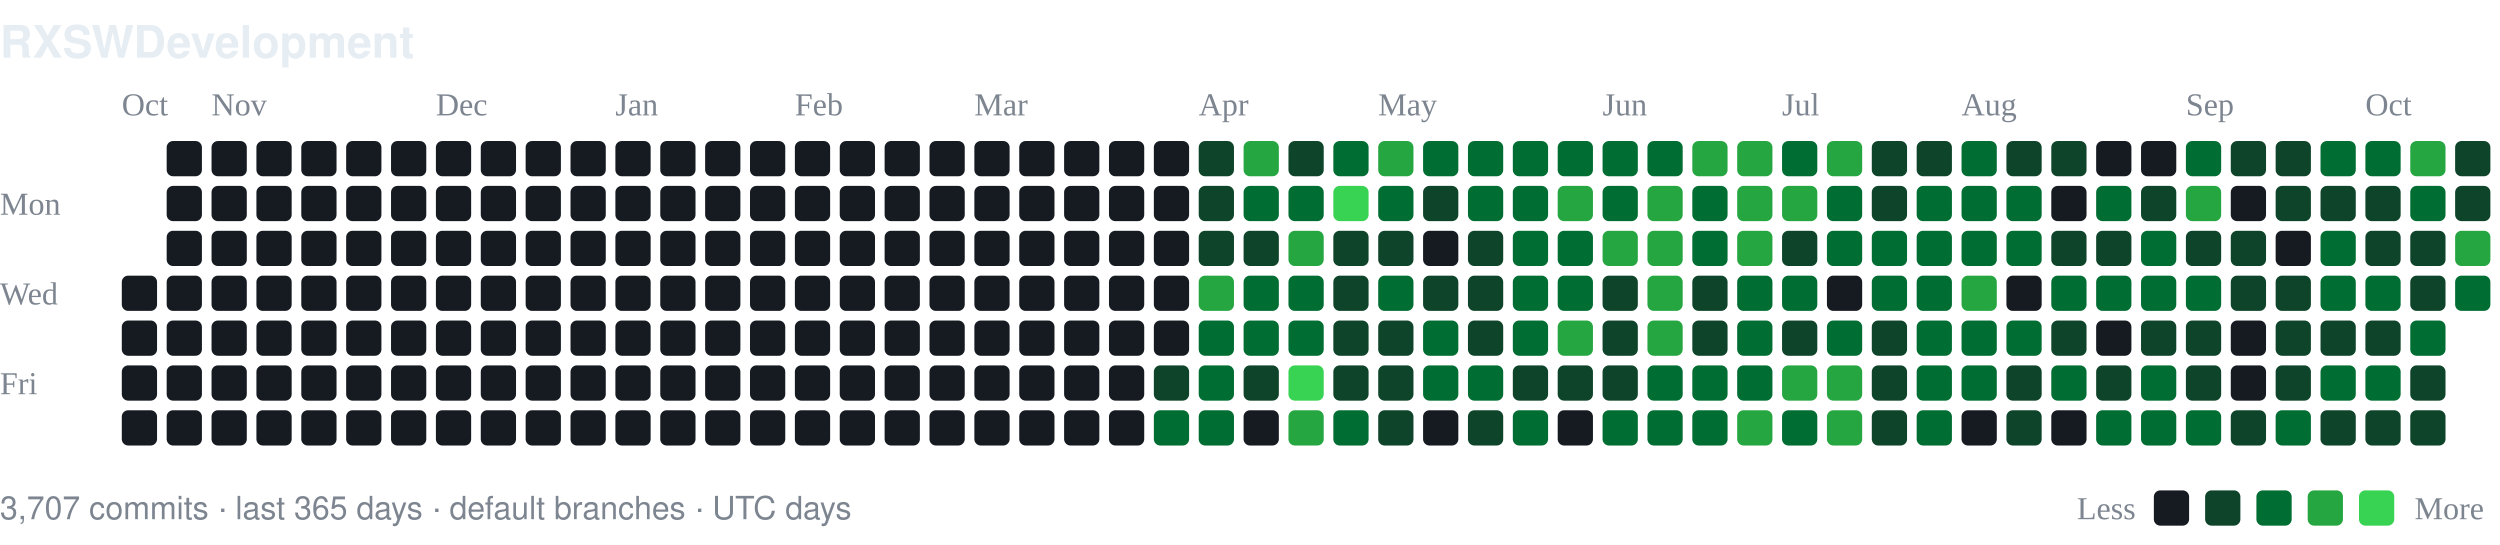
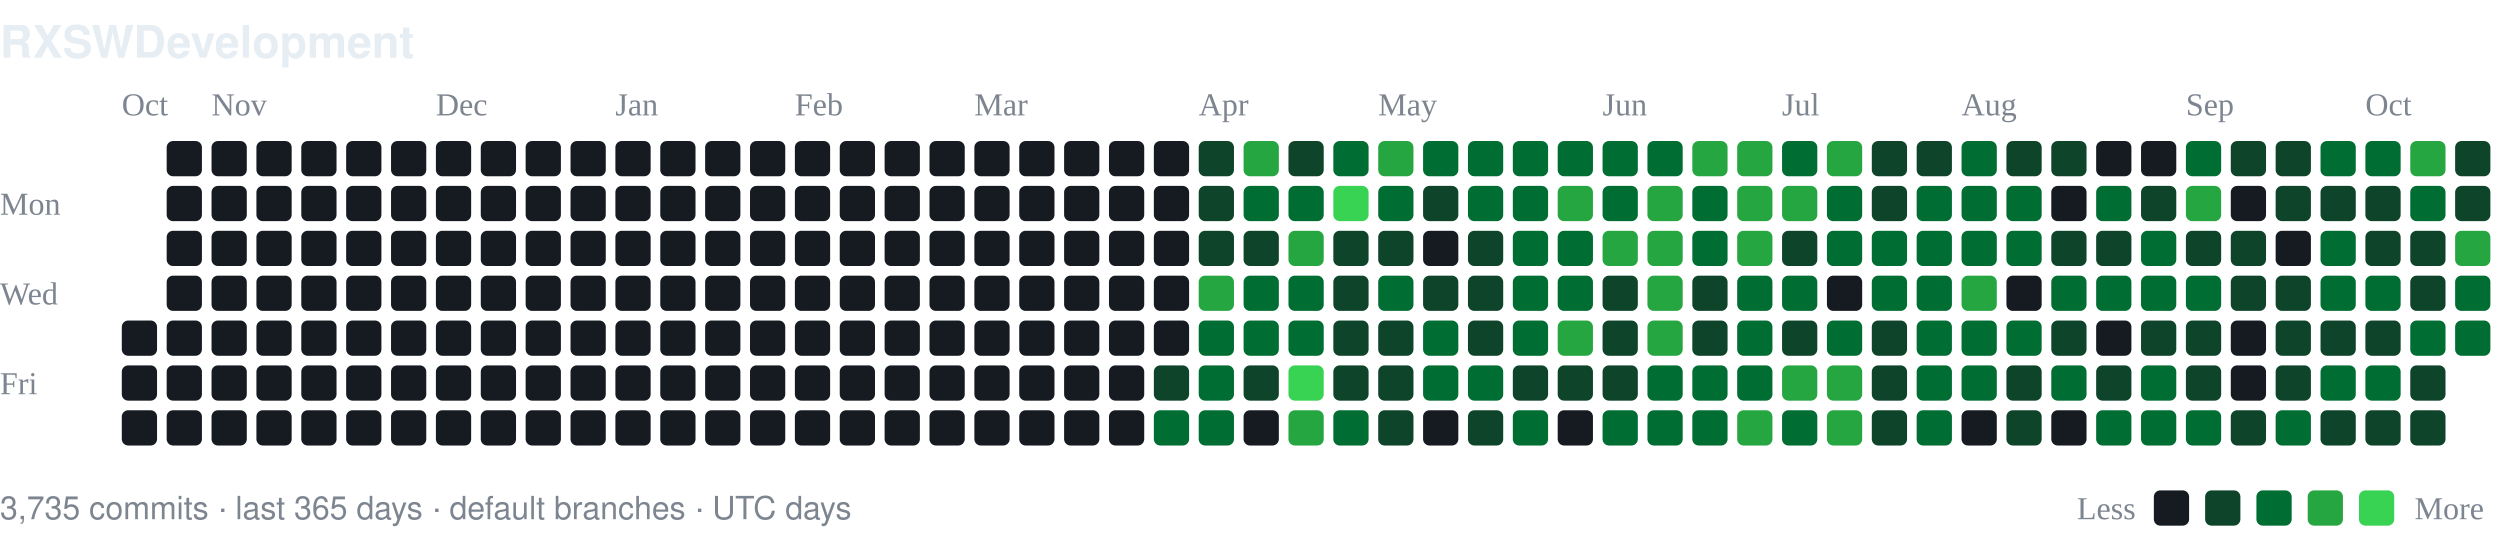
<svg xmlns="http://www.w3.org/2000/svg" width="780" height="170" viewBox="0 0 780 170" role="img">
  <text x="0" y="18" font-size="14" font-weight="600" fill="#e6edf3" font-family="ui-sans-serif,-apple-system,Segoe UI,Helvetica,Arial,sans-serif">RXSWDevelopment</text>
  <text x="0" y="67" font-size="10" fill="#7d8590">Mon</text>
  <text x="0" y="95" font-size="10" fill="#7d8590">Wed</text>
  <text x="0" y="123" font-size="10" fill="#7d8590">Fri</text>
  <text x="38" y="36" font-size="10" fill="#7d8590">Oct</text>
-   <rect x="38" y="86" width="11" height="11" rx="2" fill="#161b22" />
  <rect x="38" y="100" width="11" height="11" rx="2" fill="#161b22" />
  <rect x="38" y="114" width="11" height="11" rx="2" fill="#161b22" />
  <rect x="38" y="128" width="11" height="11" rx="2" fill="#161b22" />
  <rect x="52" y="44" width="11" height="11" rx="2" fill="#161b22" />
  <rect x="52" y="58" width="11" height="11" rx="2" fill="#161b22" />
  <rect x="52" y="72" width="11" height="11" rx="2" fill="#161b22" />
  <rect x="52" y="86" width="11" height="11" rx="2" fill="#161b22" />
  <rect x="52" y="100" width="11" height="11" rx="2" fill="#161b22" />
  <rect x="52" y="114" width="11" height="11" rx="2" fill="#161b22" />
  <rect x="52" y="128" width="11" height="11" rx="2" fill="#161b22" />
  <text x="66" y="36" font-size="10" fill="#7d8590">Nov</text>
  <rect x="66" y="44" width="11" height="11" rx="2" fill="#161b22" />
  <rect x="66" y="58" width="11" height="11" rx="2" fill="#161b22" />
  <rect x="66" y="72" width="11" height="11" rx="2" fill="#161b22" />
  <rect x="66" y="86" width="11" height="11" rx="2" fill="#161b22" />
  <rect x="66" y="100" width="11" height="11" rx="2" fill="#161b22" />
  <rect x="66" y="114" width="11" height="11" rx="2" fill="#161b22" />
  <rect x="66" y="128" width="11" height="11" rx="2" fill="#161b22" />
  <rect x="80" y="44" width="11" height="11" rx="2" fill="#161b22" />
  <rect x="80" y="58" width="11" height="11" rx="2" fill="#161b22" />
  <rect x="80" y="72" width="11" height="11" rx="2" fill="#161b22" />
  <rect x="80" y="86" width="11" height="11" rx="2" fill="#161b22" />
  <rect x="80" y="100" width="11" height="11" rx="2" fill="#161b22" />
  <rect x="80" y="114" width="11" height="11" rx="2" fill="#161b22" />
  <rect x="80" y="128" width="11" height="11" rx="2" fill="#161b22" />
  <rect x="94" y="44" width="11" height="11" rx="2" fill="#161b22" />
  <rect x="94" y="58" width="11" height="11" rx="2" fill="#161b22" />
  <rect x="94" y="72" width="11" height="11" rx="2" fill="#161b22" />
  <rect x="94" y="86" width="11" height="11" rx="2" fill="#161b22" />
  <rect x="94" y="100" width="11" height="11" rx="2" fill="#161b22" />
  <rect x="94" y="114" width="11" height="11" rx="2" fill="#161b22" />
  <rect x="94" y="128" width="11" height="11" rx="2" fill="#161b22" />
  <rect x="108" y="44" width="11" height="11" rx="2" fill="#161b22" />
  <rect x="108" y="58" width="11" height="11" rx="2" fill="#161b22" />
  <rect x="108" y="72" width="11" height="11" rx="2" fill="#161b22" />
  <rect x="108" y="86" width="11" height="11" rx="2" fill="#161b22" />
  <rect x="108" y="100" width="11" height="11" rx="2" fill="#161b22" />
  <rect x="108" y="114" width="11" height="11" rx="2" fill="#161b22" />
  <rect x="108" y="128" width="11" height="11" rx="2" fill="#161b22" />
  <rect x="122" y="44" width="11" height="11" rx="2" fill="#161b22" />
  <rect x="122" y="58" width="11" height="11" rx="2" fill="#161b22" />
  <rect x="122" y="72" width="11" height="11" rx="2" fill="#161b22" />
  <rect x="122" y="86" width="11" height="11" rx="2" fill="#161b22" />
  <rect x="122" y="100" width="11" height="11" rx="2" fill="#161b22" />
  <rect x="122" y="114" width="11" height="11" rx="2" fill="#161b22" />
  <rect x="122" y="128" width="11" height="11" rx="2" fill="#161b22" />
  <text x="136" y="36" font-size="10" fill="#7d8590">Dec</text>
  <rect x="136" y="44" width="11" height="11" rx="2" fill="#161b22" />
  <rect x="136" y="58" width="11" height="11" rx="2" fill="#161b22" />
  <rect x="136" y="72" width="11" height="11" rx="2" fill="#161b22" />
  <rect x="136" y="86" width="11" height="11" rx="2" fill="#161b22" />
  <rect x="136" y="100" width="11" height="11" rx="2" fill="#161b22" />
  <rect x="136" y="114" width="11" height="11" rx="2" fill="#161b22" />
  <rect x="136" y="128" width="11" height="11" rx="2" fill="#161b22" />
  <rect x="150" y="44" width="11" height="11" rx="2" fill="#161b22" />
  <rect x="150" y="58" width="11" height="11" rx="2" fill="#161b22" />
  <rect x="150" y="72" width="11" height="11" rx="2" fill="#161b22" />
  <rect x="150" y="86" width="11" height="11" rx="2" fill="#161b22" />
  <rect x="150" y="100" width="11" height="11" rx="2" fill="#161b22" />
  <rect x="150" y="114" width="11" height="11" rx="2" fill="#161b22" />
  <rect x="150" y="128" width="11" height="11" rx="2" fill="#161b22" />
  <rect x="164" y="44" width="11" height="11" rx="2" fill="#161b22" />
  <rect x="164" y="58" width="11" height="11" rx="2" fill="#161b22" />
  <rect x="164" y="72" width="11" height="11" rx="2" fill="#161b22" />
  <rect x="164" y="86" width="11" height="11" rx="2" fill="#161b22" />
  <rect x="164" y="100" width="11" height="11" rx="2" fill="#161b22" />
  <rect x="164" y="114" width="11" height="11" rx="2" fill="#161b22" />
  <rect x="164" y="128" width="11" height="11" rx="2" fill="#161b22" />
  <rect x="178" y="44" width="11" height="11" rx="2" fill="#161b22" />
  <rect x="178" y="58" width="11" height="11" rx="2" fill="#161b22" />
  <rect x="178" y="72" width="11" height="11" rx="2" fill="#161b22" />
  <rect x="178" y="86" width="11" height="11" rx="2" fill="#161b22" />
  <rect x="178" y="100" width="11" height="11" rx="2" fill="#161b22" />
  <rect x="178" y="114" width="11" height="11" rx="2" fill="#161b22" />
  <rect x="178" y="128" width="11" height="11" rx="2" fill="#161b22" />
  <text x="192" y="36" font-size="10" fill="#7d8590">Jan</text>
  <rect x="192" y="44" width="11" height="11" rx="2" fill="#161b22" />
  <rect x="192" y="58" width="11" height="11" rx="2" fill="#161b22" />
  <rect x="192" y="72" width="11" height="11" rx="2" fill="#161b22" />
  <rect x="192" y="86" width="11" height="11" rx="2" fill="#161b22" />
  <rect x="192" y="100" width="11" height="11" rx="2" fill="#161b22" />
  <rect x="192" y="114" width="11" height="11" rx="2" fill="#161b22" />
  <rect x="192" y="128" width="11" height="11" rx="2" fill="#161b22" />
  <rect x="206" y="44" width="11" height="11" rx="2" fill="#161b22" />
  <rect x="206" y="58" width="11" height="11" rx="2" fill="#161b22" />
  <rect x="206" y="72" width="11" height="11" rx="2" fill="#161b22" />
  <rect x="206" y="86" width="11" height="11" rx="2" fill="#161b22" />
  <rect x="206" y="100" width="11" height="11" rx="2" fill="#161b22" />
  <rect x="206" y="114" width="11" height="11" rx="2" fill="#161b22" />
  <rect x="206" y="128" width="11" height="11" rx="2" fill="#161b22" />
  <rect x="220" y="44" width="11" height="11" rx="2" fill="#161b22" />
  <rect x="220" y="58" width="11" height="11" rx="2" fill="#161b22" />
  <rect x="220" y="72" width="11" height="11" rx="2" fill="#161b22" />
  <rect x="220" y="86" width="11" height="11" rx="2" fill="#161b22" />
  <rect x="220" y="100" width="11" height="11" rx="2" fill="#161b22" />
  <rect x="220" y="114" width="11" height="11" rx="2" fill="#161b22" />
  <rect x="220" y="128" width="11" height="11" rx="2" fill="#161b22" />
  <rect x="234" y="44" width="11" height="11" rx="2" fill="#161b22" />
  <rect x="234" y="58" width="11" height="11" rx="2" fill="#161b22" />
  <rect x="234" y="72" width="11" height="11" rx="2" fill="#161b22" />
  <rect x="234" y="86" width="11" height="11" rx="2" fill="#161b22" />
  <rect x="234" y="100" width="11" height="11" rx="2" fill="#161b22" />
  <rect x="234" y="114" width="11" height="11" rx="2" fill="#161b22" />
  <rect x="234" y="128" width="11" height="11" rx="2" fill="#161b22" />
  <text x="248" y="36" font-size="10" fill="#7d8590">Feb</text>
  <rect x="248" y="44" width="11" height="11" rx="2" fill="#161b22" />
  <rect x="248" y="58" width="11" height="11" rx="2" fill="#161b22" />
  <rect x="248" y="72" width="11" height="11" rx="2" fill="#161b22" />
  <rect x="248" y="86" width="11" height="11" rx="2" fill="#161b22" />
  <rect x="248" y="100" width="11" height="11" rx="2" fill="#161b22" />
  <rect x="248" y="114" width="11" height="11" rx="2" fill="#161b22" />
  <rect x="248" y="128" width="11" height="11" rx="2" fill="#161b22" />
  <rect x="262" y="44" width="11" height="11" rx="2" fill="#161b22" />
  <rect x="262" y="58" width="11" height="11" rx="2" fill="#161b22" />
  <rect x="262" y="72" width="11" height="11" rx="2" fill="#161b22" />
  <rect x="262" y="86" width="11" height="11" rx="2" fill="#161b22" />
  <rect x="262" y="100" width="11" height="11" rx="2" fill="#161b22" />
  <rect x="262" y="114" width="11" height="11" rx="2" fill="#161b22" />
  <rect x="262" y="128" width="11" height="11" rx="2" fill="#161b22" />
  <rect x="276" y="44" width="11" height="11" rx="2" fill="#161b22" />
  <rect x="276" y="58" width="11" height="11" rx="2" fill="#161b22" />
  <rect x="276" y="72" width="11" height="11" rx="2" fill="#161b22" />
  <rect x="276" y="86" width="11" height="11" rx="2" fill="#161b22" />
  <rect x="276" y="100" width="11" height="11" rx="2" fill="#161b22" />
  <rect x="276" y="114" width="11" height="11" rx="2" fill="#161b22" />
  <rect x="276" y="128" width="11" height="11" rx="2" fill="#161b22" />
  <rect x="290" y="44" width="11" height="11" rx="2" fill="#161b22" />
  <rect x="290" y="58" width="11" height="11" rx="2" fill="#161b22" />
  <rect x="290" y="72" width="11" height="11" rx="2" fill="#161b22" />
  <rect x="290" y="86" width="11" height="11" rx="2" fill="#161b22" />
  <rect x="290" y="100" width="11" height="11" rx="2" fill="#161b22" />
  <rect x="290" y="114" width="11" height="11" rx="2" fill="#161b22" />
  <rect x="290" y="128" width="11" height="11" rx="2" fill="#161b22" />
  <text x="304" y="36" font-size="10" fill="#7d8590">Mar</text>
  <rect x="304" y="44" width="11" height="11" rx="2" fill="#161b22" />
  <rect x="304" y="58" width="11" height="11" rx="2" fill="#161b22" />
  <rect x="304" y="72" width="11" height="11" rx="2" fill="#161b22" />
  <rect x="304" y="86" width="11" height="11" rx="2" fill="#161b22" />
  <rect x="304" y="100" width="11" height="11" rx="2" fill="#161b22" />
  <rect x="304" y="114" width="11" height="11" rx="2" fill="#161b22" />
  <rect x="304" y="128" width="11" height="11" rx="2" fill="#161b22" />
  <rect x="318" y="44" width="11" height="11" rx="2" fill="#161b22" />
  <rect x="318" y="58" width="11" height="11" rx="2" fill="#161b22" />
  <rect x="318" y="72" width="11" height="11" rx="2" fill="#161b22" />
  <rect x="318" y="86" width="11" height="11" rx="2" fill="#161b22" />
  <rect x="318" y="100" width="11" height="11" rx="2" fill="#161b22" />
  <rect x="318" y="114" width="11" height="11" rx="2" fill="#161b22" />
  <rect x="318" y="128" width="11" height="11" rx="2" fill="#161b22" />
  <rect x="332" y="44" width="11" height="11" rx="2" fill="#161b22" />
  <rect x="332" y="58" width="11" height="11" rx="2" fill="#161b22" />
  <rect x="332" y="72" width="11" height="11" rx="2" fill="#161b22" />
  <rect x="332" y="86" width="11" height="11" rx="2" fill="#161b22" />
  <rect x="332" y="100" width="11" height="11" rx="2" fill="#161b22" />
  <rect x="332" y="114" width="11" height="11" rx="2" fill="#161b22" />
  <rect x="332" y="128" width="11" height="11" rx="2" fill="#161b22" />
  <rect x="346" y="44" width="11" height="11" rx="2" fill="#161b22" />
  <rect x="346" y="58" width="11" height="11" rx="2" fill="#161b22" />
  <rect x="346" y="72" width="11" height="11" rx="2" fill="#161b22" />
  <rect x="346" y="86" width="11" height="11" rx="2" fill="#161b22" />
  <rect x="346" y="100" width="11" height="11" rx="2" fill="#161b22" />
  <rect x="346" y="114" width="11" height="11" rx="2" fill="#161b22" />
  <rect x="346" y="128" width="11" height="11" rx="2" fill="#161b22" />
  <rect x="360" y="44" width="11" height="11" rx="2" fill="#161b22" />
  <rect x="360" y="58" width="11" height="11" rx="2" fill="#161b22" />
  <rect x="360" y="72" width="11" height="11" rx="2" fill="#161b22" />
  <rect x="360" y="86" width="11" height="11" rx="2" fill="#161b22" />
  <rect x="360" y="100" width="11" height="11" rx="2" fill="#161b22" />
  <rect x="360" y="114" width="11" height="11" rx="2" fill="#0e4429" />
  <rect x="360" y="128" width="11" height="11" rx="2" fill="#006d32" />
  <text x="374" y="36" font-size="10" fill="#7d8590">Apr</text>
  <rect x="374" y="44" width="11" height="11" rx="2" fill="#0e4429" />
  <rect x="374" y="58" width="11" height="11" rx="2" fill="#0e4429" />
  <rect x="374" y="72" width="11" height="11" rx="2" fill="#0e4429" />
  <rect x="374" y="86" width="11" height="11" rx="2" fill="#26a641" />
  <rect x="374" y="100" width="11" height="11" rx="2" fill="#006d32" />
  <rect x="374" y="114" width="11" height="11" rx="2" fill="#006d32" />
  <rect x="374" y="128" width="11" height="11" rx="2" fill="#006d32" />
  <rect x="388" y="44" width="11" height="11" rx="2" fill="#26a641" />
  <rect x="388" y="58" width="11" height="11" rx="2" fill="#006d32" />
  <rect x="388" y="72" width="11" height="11" rx="2" fill="#0e4429" />
  <rect x="388" y="86" width="11" height="11" rx="2" fill="#006d32" />
  <rect x="388" y="100" width="11" height="11" rx="2" fill="#006d32" />
  <rect x="388" y="114" width="11" height="11" rx="2" fill="#0e4429" />
  <rect x="388" y="128" width="11" height="11" rx="2" fill="#161b22" />
  <rect x="402" y="44" width="11" height="11" rx="2" fill="#0e4429" />
  <rect x="402" y="58" width="11" height="11" rx="2" fill="#006d32" />
  <rect x="402" y="72" width="11" height="11" rx="2" fill="#26a641" />
  <rect x="402" y="86" width="11" height="11" rx="2" fill="#006d32" />
  <rect x="402" y="100" width="11" height="11" rx="2" fill="#006d32" />
  <rect x="402" y="114" width="11" height="11" rx="2" fill="#39d353" />
  <rect x="402" y="128" width="11" height="11" rx="2" fill="#26a641" />
  <rect x="416" y="44" width="11" height="11" rx="2" fill="#006d32" />
  <rect x="416" y="58" width="11" height="11" rx="2" fill="#39d353" />
  <rect x="416" y="72" width="11" height="11" rx="2" fill="#0e4429" />
  <rect x="416" y="86" width="11" height="11" rx="2" fill="#0e4429" />
  <rect x="416" y="100" width="11" height="11" rx="2" fill="#0e4429" />
  <rect x="416" y="114" width="11" height="11" rx="2" fill="#0e4429" />
  <rect x="416" y="128" width="11" height="11" rx="2" fill="#006d32" />
  <text x="430" y="36" font-size="10" fill="#7d8590">May</text>
  <rect x="430" y="44" width="11" height="11" rx="2" fill="#26a641" />
  <rect x="430" y="58" width="11" height="11" rx="2" fill="#006d32" />
  <rect x="430" y="72" width="11" height="11" rx="2" fill="#0e4429" />
  <rect x="430" y="86" width="11" height="11" rx="2" fill="#006d32" />
  <rect x="430" y="100" width="11" height="11" rx="2" fill="#0e4429" />
  <rect x="430" y="114" width="11" height="11" rx="2" fill="#0e4429" />
  <rect x="430" y="128" width="11" height="11" rx="2" fill="#0e4429" />
  <rect x="444" y="44" width="11" height="11" rx="2" fill="#006d32" />
  <rect x="444" y="58" width="11" height="11" rx="2" fill="#0e4429" />
  <rect x="444" y="72" width="11" height="11" rx="2" fill="#161b22" />
  <rect x="444" y="86" width="11" height="11" rx="2" fill="#0e4429" />
  <rect x="444" y="100" width="11" height="11" rx="2" fill="#006d32" />
  <rect x="444" y="114" width="11" height="11" rx="2" fill="#006d32" />
  <rect x="444" y="128" width="11" height="11" rx="2" fill="#161b22" />
  <rect x="458" y="44" width="11" height="11" rx="2" fill="#006d32" />
  <rect x="458" y="58" width="11" height="11" rx="2" fill="#006d32" />
  <rect x="458" y="72" width="11" height="11" rx="2" fill="#0e4429" />
  <rect x="458" y="86" width="11" height="11" rx="2" fill="#0e4429" />
  <rect x="458" y="100" width="11" height="11" rx="2" fill="#0e4429" />
  <rect x="458" y="114" width="11" height="11" rx="2" fill="#006d32" />
  <rect x="458" y="128" width="11" height="11" rx="2" fill="#0e4429" />
  <rect x="472" y="44" width="11" height="11" rx="2" fill="#006d32" />
  <rect x="472" y="58" width="11" height="11" rx="2" fill="#006d32" />
  <rect x="472" y="72" width="11" height="11" rx="2" fill="#006d32" />
  <rect x="472" y="86" width="11" height="11" rx="2" fill="#006d32" />
  <rect x="472" y="100" width="11" height="11" rx="2" fill="#006d32" />
  <rect x="472" y="114" width="11" height="11" rx="2" fill="#0e4429" />
  <rect x="472" y="128" width="11" height="11" rx="2" fill="#006d32" />
  <rect x="486" y="44" width="11" height="11" rx="2" fill="#006d32" />
  <rect x="486" y="58" width="11" height="11" rx="2" fill="#26a641" />
  <rect x="486" y="72" width="11" height="11" rx="2" fill="#006d32" />
  <rect x="486" y="86" width="11" height="11" rx="2" fill="#006d32" />
  <rect x="486" y="100" width="11" height="11" rx="2" fill="#26a641" />
  <rect x="486" y="114" width="11" height="11" rx="2" fill="#0e4429" />
  <rect x="486" y="128" width="11" height="11" rx="2" fill="#161b22" />
  <text x="500" y="36" font-size="10" fill="#7d8590">Jun</text>
  <rect x="500" y="44" width="11" height="11" rx="2" fill="#006d32" />
  <rect x="500" y="58" width="11" height="11" rx="2" fill="#006d32" />
  <rect x="500" y="72" width="11" height="11" rx="2" fill="#26a641" />
  <rect x="500" y="86" width="11" height="11" rx="2" fill="#0e4429" />
  <rect x="500" y="100" width="11" height="11" rx="2" fill="#0e4429" />
  <rect x="500" y="114" width="11" height="11" rx="2" fill="#0e4429" />
  <rect x="500" y="128" width="11" height="11" rx="2" fill="#006d32" />
  <rect x="514" y="44" width="11" height="11" rx="2" fill="#006d32" />
  <rect x="514" y="58" width="11" height="11" rx="2" fill="#26a641" />
  <rect x="514" y="72" width="11" height="11" rx="2" fill="#26a641" />
  <rect x="514" y="86" width="11" height="11" rx="2" fill="#26a641" />
  <rect x="514" y="100" width="11" height="11" rx="2" fill="#26a641" />
  <rect x="514" y="114" width="11" height="11" rx="2" fill="#006d32" />
  <rect x="514" y="128" width="11" height="11" rx="2" fill="#006d32" />
  <rect x="528" y="44" width="11" height="11" rx="2" fill="#26a641" />
  <rect x="528" y="58" width="11" height="11" rx="2" fill="#006d32" />
  <rect x="528" y="72" width="11" height="11" rx="2" fill="#006d32" />
  <rect x="528" y="86" width="11" height="11" rx="2" fill="#0e4429" />
  <rect x="528" y="100" width="11" height="11" rx="2" fill="#0e4429" />
  <rect x="528" y="114" width="11" height="11" rx="2" fill="#006d32" />
  <rect x="528" y="128" width="11" height="11" rx="2" fill="#006d32" />
  <rect x="542" y="44" width="11" height="11" rx="2" fill="#26a641" />
  <rect x="542" y="58" width="11" height="11" rx="2" fill="#26a641" />
  <rect x="542" y="72" width="11" height="11" rx="2" fill="#26a641" />
  <rect x="542" y="86" width="11" height="11" rx="2" fill="#006d32" />
  <rect x="542" y="100" width="11" height="11" rx="2" fill="#006d32" />
  <rect x="542" y="114" width="11" height="11" rx="2" fill="#006d32" />
  <rect x="542" y="128" width="11" height="11" rx="2" fill="#26a641" />
  <text x="556" y="36" font-size="10" fill="#7d8590">Jul</text>
  <rect x="556" y="44" width="11" height="11" rx="2" fill="#006d32" />
  <rect x="556" y="58" width="11" height="11" rx="2" fill="#26a641" />
  <rect x="556" y="72" width="11" height="11" rx="2" fill="#0e4429" />
  <rect x="556" y="86" width="11" height="11" rx="2" fill="#006d32" />
  <rect x="556" y="100" width="11" height="11" rx="2" fill="#0e4429" />
  <rect x="556" y="114" width="11" height="11" rx="2" fill="#26a641" />
  <rect x="556" y="128" width="11" height="11" rx="2" fill="#006d32" />
  <rect x="570" y="44" width="11" height="11" rx="2" fill="#26a641" />
  <rect x="570" y="58" width="11" height="11" rx="2" fill="#006d32" />
  <rect x="570" y="72" width="11" height="11" rx="2" fill="#006d32" />
  <rect x="570" y="86" width="11" height="11" rx="2" fill="#161b22" />
  <rect x="570" y="100" width="11" height="11" rx="2" fill="#006d32" />
  <rect x="570" y="114" width="11" height="11" rx="2" fill="#26a641" />
  <rect x="570" y="128" width="11" height="11" rx="2" fill="#26a641" />
  <rect x="584" y="44" width="11" height="11" rx="2" fill="#0e4429" />
  <rect x="584" y="58" width="11" height="11" rx="2" fill="#0e4429" />
  <rect x="584" y="72" width="11" height="11" rx="2" fill="#006d32" />
  <rect x="584" y="86" width="11" height="11" rx="2" fill="#006d32" />
  <rect x="584" y="100" width="11" height="11" rx="2" fill="#0e4429" />
  <rect x="584" y="114" width="11" height="11" rx="2" fill="#0e4429" />
  <rect x="584" y="128" width="11" height="11" rx="2" fill="#0e4429" />
  <rect x="598" y="44" width="11" height="11" rx="2" fill="#0e4429" />
  <rect x="598" y="58" width="11" height="11" rx="2" fill="#006d32" />
  <rect x="598" y="72" width="11" height="11" rx="2" fill="#006d32" />
  <rect x="598" y="86" width="11" height="11" rx="2" fill="#006d32" />
  <rect x="598" y="100" width="11" height="11" rx="2" fill="#006d32" />
  <rect x="598" y="114" width="11" height="11" rx="2" fill="#006d32" />
  <rect x="598" y="128" width="11" height="11" rx="2" fill="#006d32" />
  <text x="612" y="36" font-size="10" fill="#7d8590">Aug</text>
  <rect x="612" y="44" width="11" height="11" rx="2" fill="#006d32" />
  <rect x="612" y="58" width="11" height="11" rx="2" fill="#006d32" />
  <rect x="612" y="72" width="11" height="11" rx="2" fill="#006d32" />
  <rect x="612" y="86" width="11" height="11" rx="2" fill="#26a641" />
  <rect x="612" y="100" width="11" height="11" rx="2" fill="#006d32" />
  <rect x="612" y="114" width="11" height="11" rx="2" fill="#006d32" />
  <rect x="612" y="128" width="11" height="11" rx="2" fill="#161b22" />
  <rect x="626" y="44" width="11" height="11" rx="2" fill="#0e4429" />
  <rect x="626" y="58" width="11" height="11" rx="2" fill="#006d32" />
  <rect x="626" y="72" width="11" height="11" rx="2" fill="#006d32" />
  <rect x="626" y="86" width="11" height="11" rx="2" fill="#161b22" />
  <rect x="626" y="100" width="11" height="11" rx="2" fill="#006d32" />
  <rect x="626" y="114" width="11" height="11" rx="2" fill="#0e4429" />
  <rect x="626" y="128" width="11" height="11" rx="2" fill="#0e4429" />
  <rect x="640" y="44" width="11" height="11" rx="2" fill="#0e4429" />
  <rect x="640" y="58" width="11" height="11" rx="2" fill="#161b22" />
  <rect x="640" y="72" width="11" height="11" rx="2" fill="#0e4429" />
  <rect x="640" y="86" width="11" height="11" rx="2" fill="#006d32" />
  <rect x="640" y="100" width="11" height="11" rx="2" fill="#0e4429" />
  <rect x="640" y="114" width="11" height="11" rx="2" fill="#006d32" />
  <rect x="640" y="128" width="11" height="11" rx="2" fill="#161b22" />
  <rect x="654" y="44" width="11" height="11" rx="2" fill="#161b22" />
  <rect x="654" y="58" width="11" height="11" rx="2" fill="#006d32" />
  <rect x="654" y="72" width="11" height="11" rx="2" fill="#0e4429" />
  <rect x="654" y="86" width="11" height="11" rx="2" fill="#006d32" />
  <rect x="654" y="100" width="11" height="11" rx="2" fill="#161b22" />
  <rect x="654" y="114" width="11" height="11" rx="2" fill="#0e4429" />
  <rect x="654" y="128" width="11" height="11" rx="2" fill="#006d32" />
  <rect x="668" y="44" width="11" height="11" rx="2" fill="#161b22" />
  <rect x="668" y="58" width="11" height="11" rx="2" fill="#0e4429" />
  <rect x="668" y="72" width="11" height="11" rx="2" fill="#006d32" />
  <rect x="668" y="86" width="11" height="11" rx="2" fill="#006d32" />
  <rect x="668" y="100" width="11" height="11" rx="2" fill="#0e4429" />
  <rect x="668" y="114" width="11" height="11" rx="2" fill="#006d32" />
  <rect x="668" y="128" width="11" height="11" rx="2" fill="#006d32" />
  <text x="682" y="36" font-size="10" fill="#7d8590">Sep</text>
  <rect x="682" y="44" width="11" height="11" rx="2" fill="#006d32" />
  <rect x="682" y="58" width="11" height="11" rx="2" fill="#26a641" />
  <rect x="682" y="72" width="11" height="11" rx="2" fill="#0e4429" />
  <rect x="682" y="86" width="11" height="11" rx="2" fill="#006d32" />
  <rect x="682" y="100" width="11" height="11" rx="2" fill="#0e4429" />
  <rect x="682" y="114" width="11" height="11" rx="2" fill="#0e4429" />
  <rect x="682" y="128" width="11" height="11" rx="2" fill="#006d32" />
  <rect x="696" y="44" width="11" height="11" rx="2" fill="#0e4429" />
  <rect x="696" y="58" width="11" height="11" rx="2" fill="#161b22" />
  <rect x="696" y="72" width="11" height="11" rx="2" fill="#0e4429" />
  <rect x="696" y="86" width="11" height="11" rx="2" fill="#0e4429" />
  <rect x="696" y="100" width="11" height="11" rx="2" fill="#161b22" />
  <rect x="696" y="114" width="11" height="11" rx="2" fill="#161b22" />
  <rect x="696" y="128" width="11" height="11" rx="2" fill="#0e4429" />
  <rect x="710" y="44" width="11" height="11" rx="2" fill="#0e4429" />
  <rect x="710" y="58" width="11" height="11" rx="2" fill="#0e4429" />
  <rect x="710" y="72" width="11" height="11" rx="2" fill="#161b22" />
  <rect x="710" y="86" width="11" height="11" rx="2" fill="#0e4429" />
  <rect x="710" y="100" width="11" height="11" rx="2" fill="#0e4429" />
  <rect x="710" y="114" width="11" height="11" rx="2" fill="#0e4429" />
  <rect x="710" y="128" width="11" height="11" rx="2" fill="#006d32" />
  <rect x="724" y="44" width="11" height="11" rx="2" fill="#006d32" />
  <rect x="724" y="58" width="11" height="11" rx="2" fill="#0e4429" />
  <rect x="724" y="72" width="11" height="11" rx="2" fill="#006d32" />
  <rect x="724" y="86" width="11" height="11" rx="2" fill="#006d32" />
  <rect x="724" y="100" width="11" height="11" rx="2" fill="#0e4429" />
  <rect x="724" y="114" width="11" height="11" rx="2" fill="#006d32" />
  <rect x="724" y="128" width="11" height="11" rx="2" fill="#0e4429" />
  <text x="738" y="36" font-size="10" fill="#7d8590">Oct</text>
  <rect x="738" y="44" width="11" height="11" rx="2" fill="#006d32" />
  <rect x="738" y="58" width="11" height="11" rx="2" fill="#0e4429" />
  <rect x="738" y="72" width="11" height="11" rx="2" fill="#0e4429" />
  <rect x="738" y="86" width="11" height="11" rx="2" fill="#006d32" />
  <rect x="738" y="100" width="11" height="11" rx="2" fill="#0e4429" />
  <rect x="738" y="114" width="11" height="11" rx="2" fill="#006d32" />
  <rect x="738" y="128" width="11" height="11" rx="2" fill="#0e4429" />
  <rect x="752" y="44" width="11" height="11" rx="2" fill="#26a641" />
  <rect x="752" y="58" width="11" height="11" rx="2" fill="#006d32" />
  <rect x="752" y="72" width="11" height="11" rx="2" fill="#0e4429" />
  <rect x="752" y="86" width="11" height="11" rx="2" fill="#0e4429" />
  <rect x="752" y="100" width="11" height="11" rx="2" fill="#006d32" />
  <rect x="752" y="114" width="11" height="11" rx="2" fill="#0e4429" />
  <rect x="752" y="128" width="11" height="11" rx="2" fill="#0e4429" />
  <rect x="766" y="44" width="11" height="11" rx="2" fill="#0e4429" />
  <rect x="766" y="58" width="11" height="11" rx="2" fill="#0e4429" />
  <rect x="766" y="72" width="11" height="11" rx="2" fill="#26a641" />
  <rect x="766" y="86" width="11" height="11" rx="2" fill="#006d32" />
+   <rect x="766" y="100" width="11" height="11" rx="2" fill="#006d32" />
  <text x="648" y="162" font-size="10" fill="#7d8590">Less</text>
  <rect x="672" y="153" width="11" height="11" rx="2" fill="#161b22" />
  <rect x="688" y="153" width="11" height="11" rx="2" fill="#0e4429" />
  <rect x="704" y="153" width="11" height="11" rx="2" fill="#006d32" />
  <rect x="720" y="153" width="11" height="11" rx="2" fill="#26a641" />
  <rect x="736" y="153" width="11" height="11" rx="2" fill="#39d353" />
  <text x="775" y="162" font-size="10" fill="#7d8590" text-anchor="end">More</text>
-   <text x="0" y="162" font-size="10" fill="#7d8590" font-family="ui-sans-serif,-apple-system,Segoe UI,Helvetica,Arial,sans-serif">3,707 commits · last 365 days · default branches · UTC days</text>
+   <text x="0" y="162" font-size="10" fill="#7d8590" font-family="ui-sans-serif,-apple-system,Segoe UI,Helvetica,Arial,sans-serif">3,735 commits · last 365 days · default branches · UTC days</text>
</svg>
